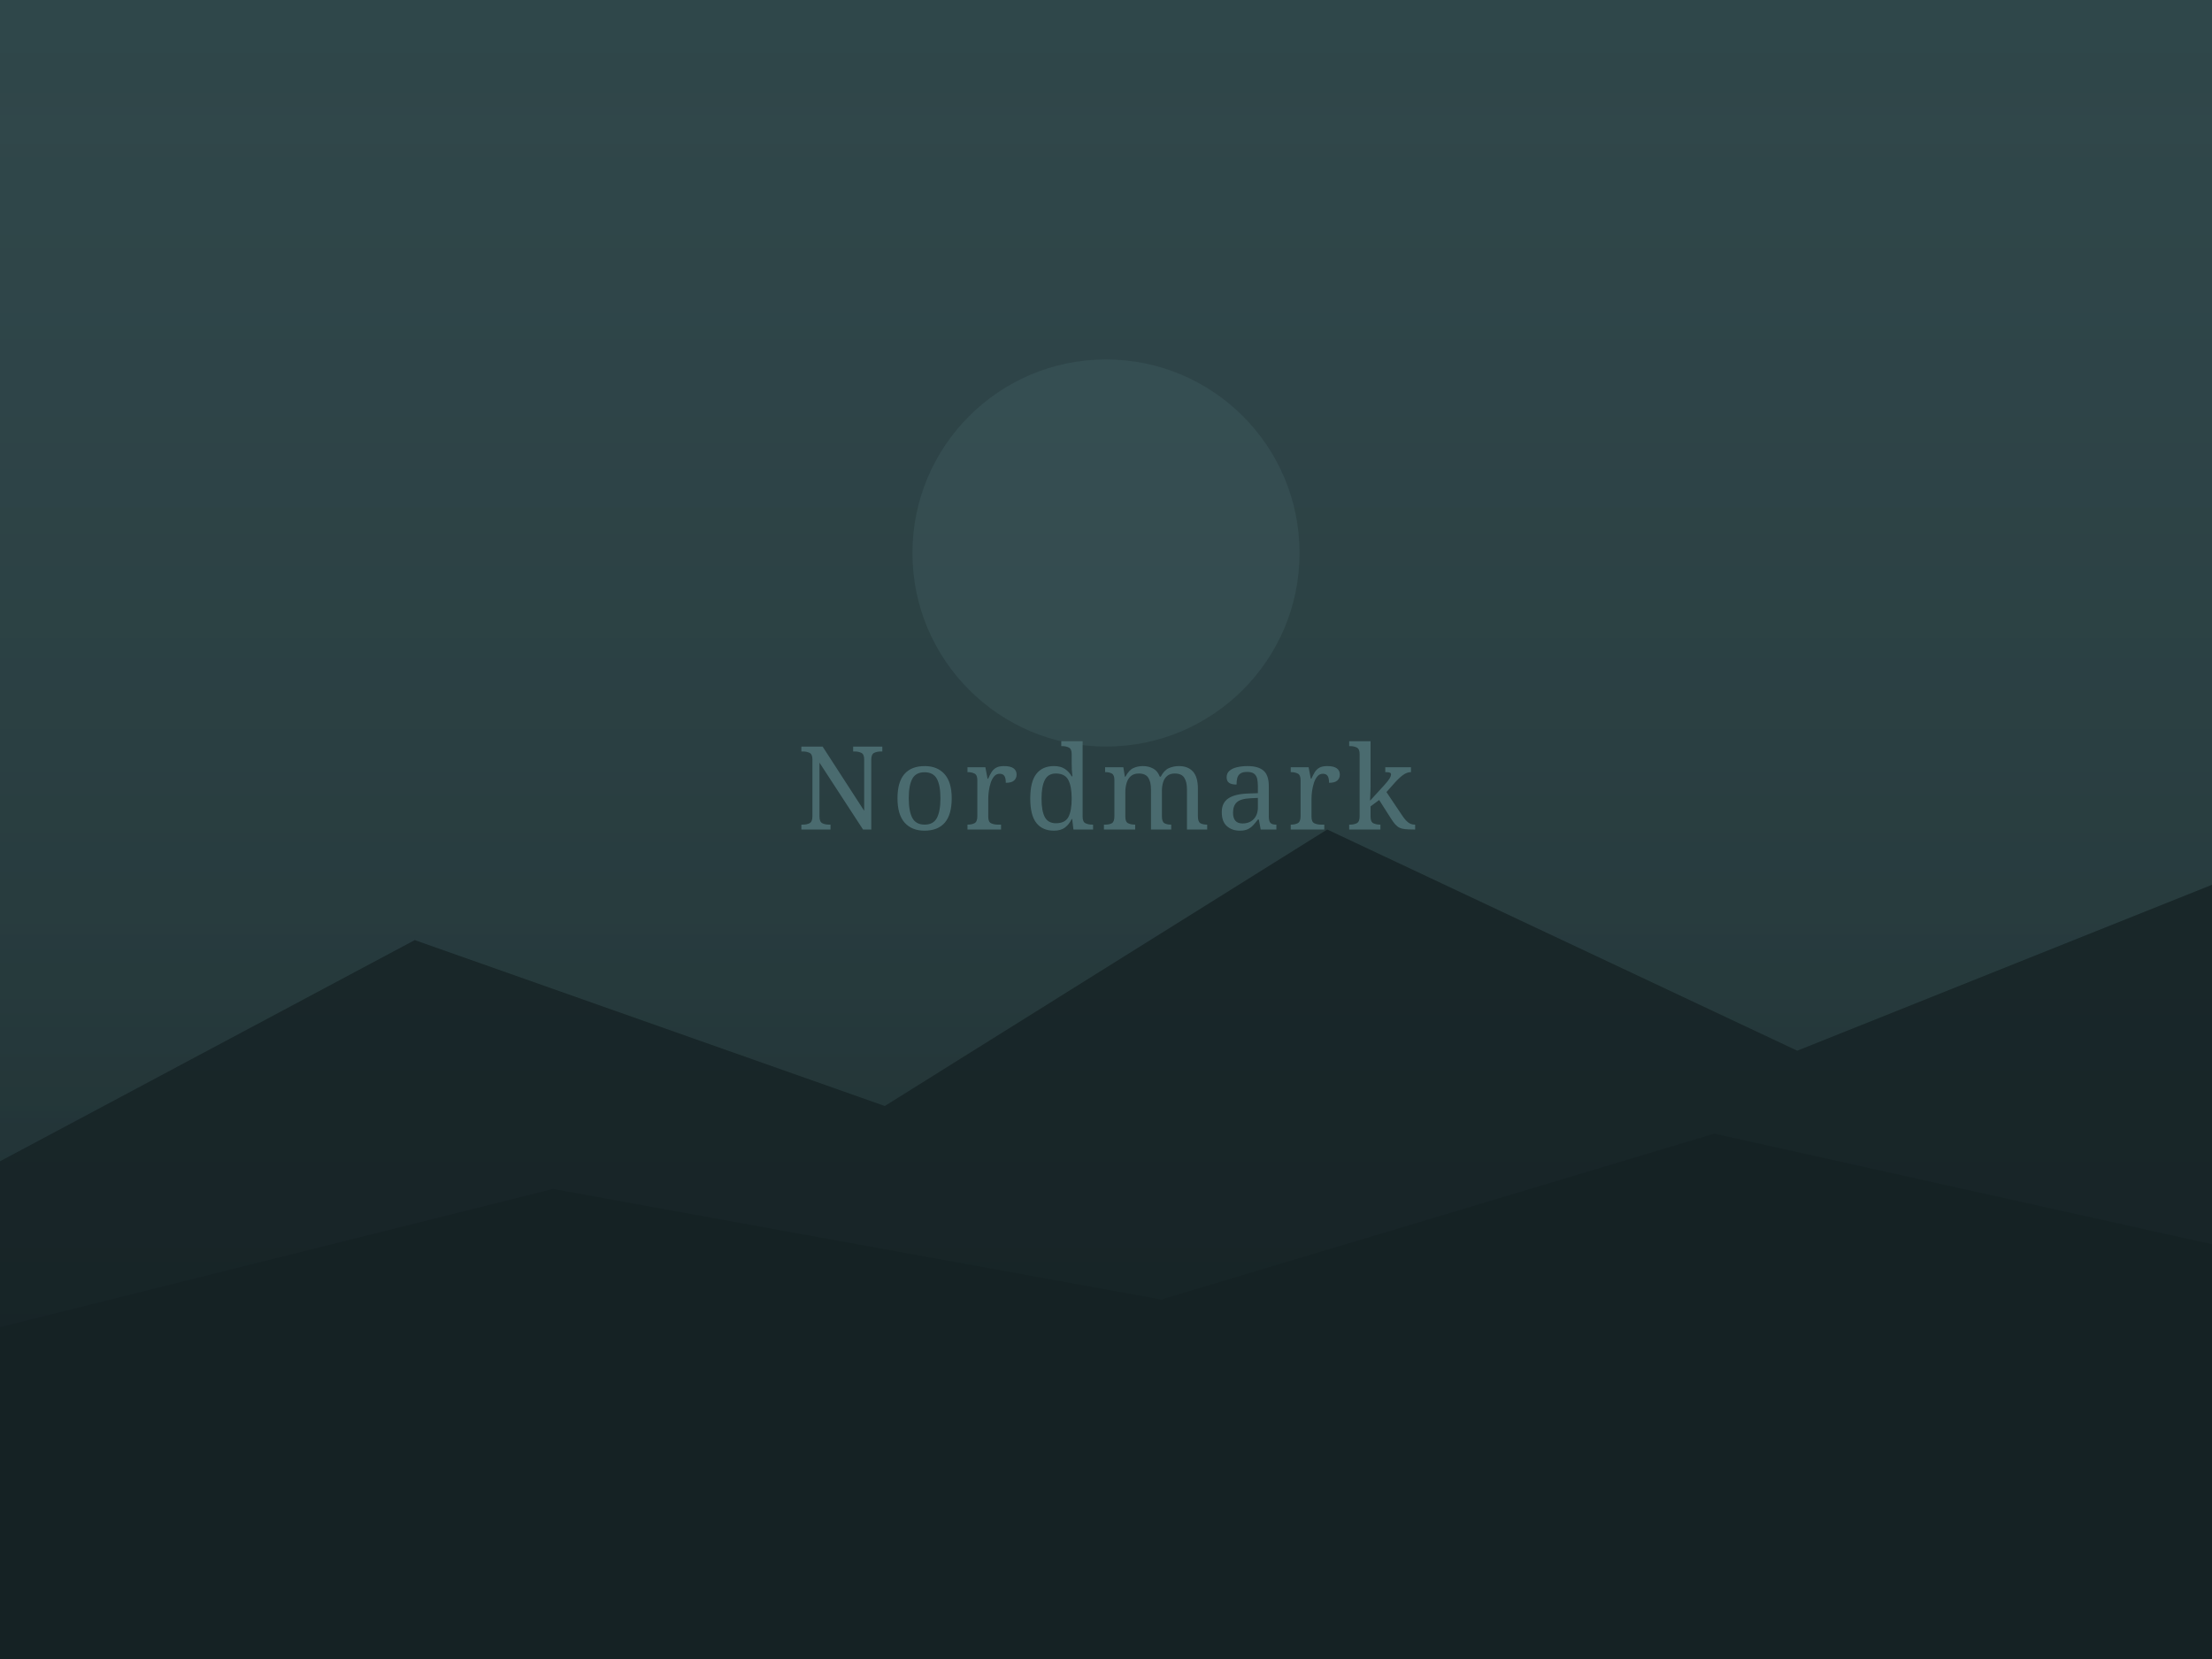
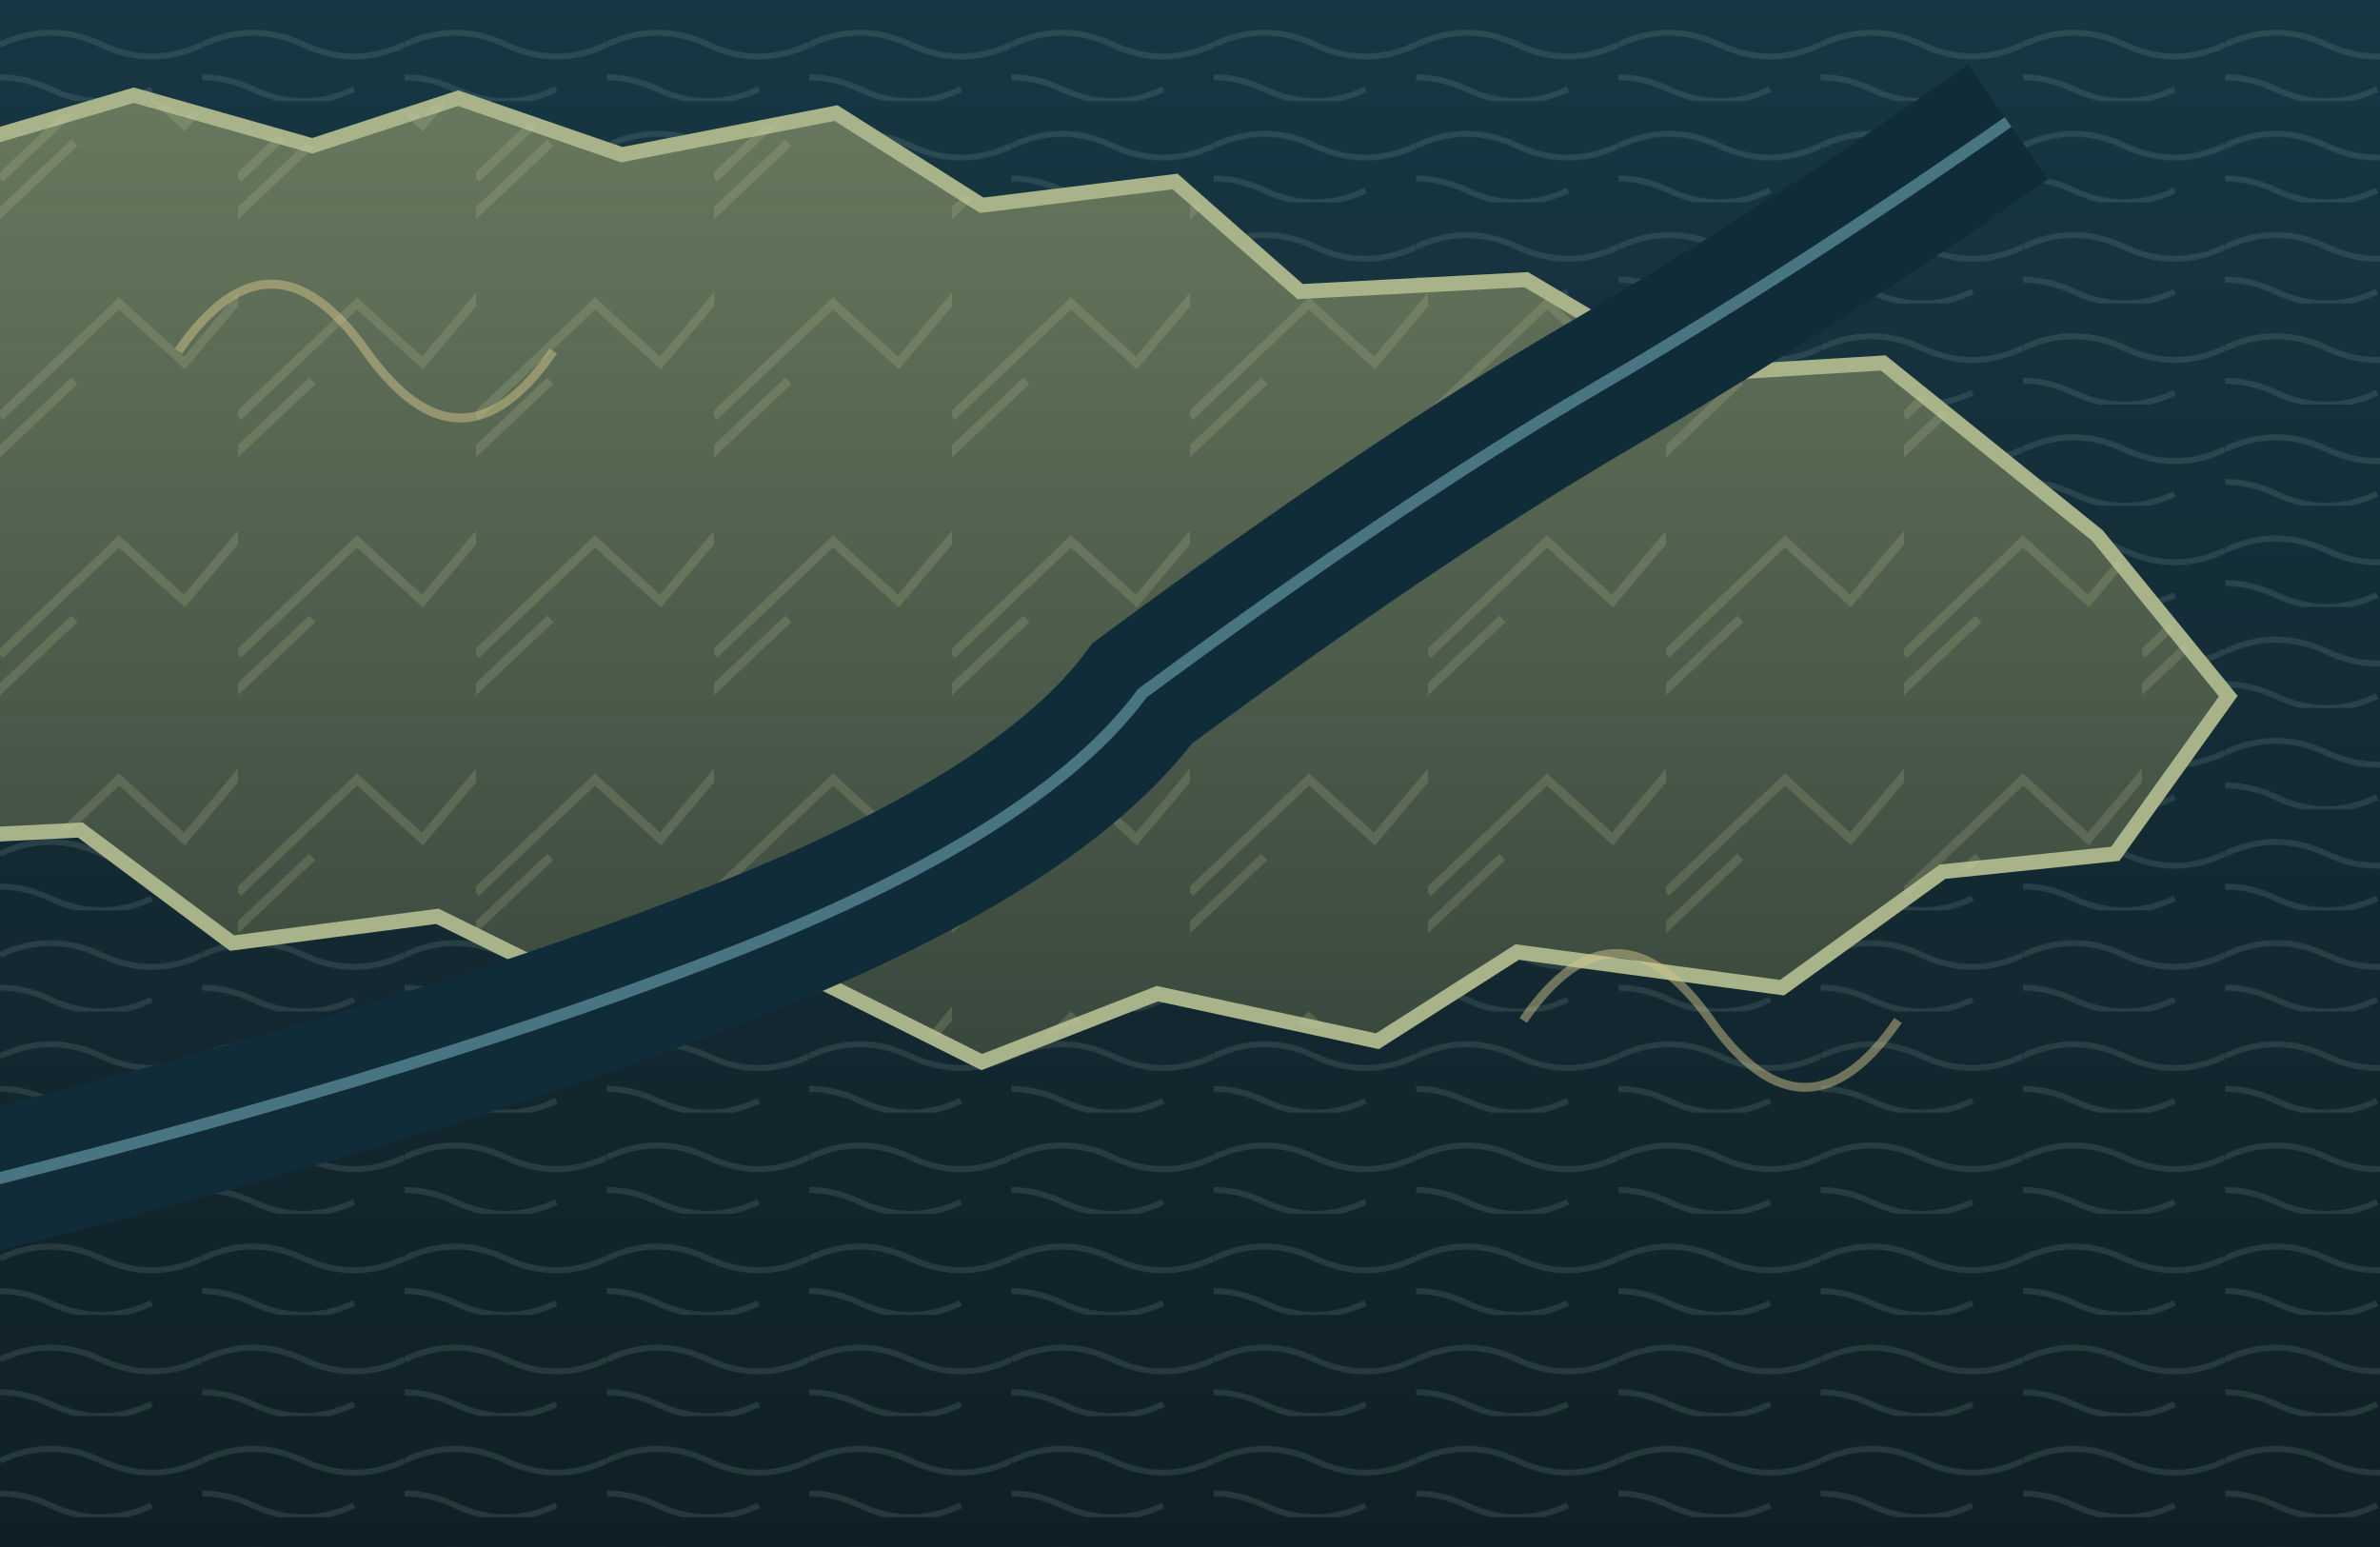
- <svg xmlns="http://www.w3.org/2000/svg" viewBox="0 0 800 600">
+ <svg xmlns="http://www.w3.org/2000/svg" viewBox="0 0 800 520">
  <defs>
-     <linearGradient id="m" x1="0" y1="0" x2="0" y2="1">
-       <stop offset="0%" stop-color="#4a6b6f" stop-opacity="0.5" />
-       <stop offset="100%" stop-color="#152224" />
+     <linearGradient id="sea" x2="0" y2="1">
+       <stop stop-color="#173744" />
+       <stop offset="1" stop-color="#101f25" />
    </linearGradient>
+     <linearGradient id="land" x2="0" y2="1">
+       <stop stop-color="#68785e" />
+       <stop offset="1" stop-color="#39483d" />
+     </linearGradient>
+     <pattern id="waves" width="68" height="34" patternUnits="userSpaceOnUse">
+       <path d="M0 15q17-8 34 0t34 0M-17 30q17-8 34 0t34 0" fill="none" stroke="#9bb9ae" stroke-opacity=".16" stroke-width="2" />
+     </pattern>
+     <pattern id="grain" width="80" height="80" patternUnits="userSpaceOnUse">
+       <path d="M0 60 40 22l22 20 27-32M-12 83 25 48" fill="none" stroke="#cad0a0" stroke-opacity=".18" stroke-width="3" />
+     </pattern>
  </defs>
-   <rect width="800" height="600" fill="#152224" />
-   <rect width="800" height="600" fill="url(#m)" />
-   <polygon points="0,420 150,340 320,400 480,300 650,380 800,320 800,600 0,600" fill="#152224" opacity="0.8" />
-   <polygon points="0,480 200,430 420,470 620,410 800,450 800,600 0,600" fill="#152224" />
-   <circle cx="400" cy="200" r="70" fill="#4a6b6f" opacity="0.25" />
-   <text x="400" y="300" font-family="Georgia, serif" font-size="42" fill="#4a6b6f" text-anchor="middle" letter-spacing="2">Nordmark</text>
+   <rect width="800" height="520" fill="url(#sea)" />
+   <rect width="800" height="520" fill="url(#waves)" />
+   <path d="M-30 54 45 32l60 17 49-16 55 19 72-14 49 31 65-8 42 37 76-4 54 32 66-4 72 58 44 54-38 53-58 6-54 39-89-12-47 30-74-16-59 23-64-32-52 16-67-33-69 9-51-38-40 2-39-56Z" fill="url(#land)" stroke="#a9b38a" stroke-width="5" />
+   <path d="M-30 54 45 32l60 17 49-16 55 19 72-14 49 31 65-8 42 37 76-4 54 32 66-4 72 58 44 54-38 53-58 6-54 39-89-12-47 30-74-16-59 23-64-32-52 16-67-33-69 9-51-38-40 2-39-56Z" fill="url(#grain)" />
+   <path d="M-8 398Q148 359 249 319t135-86q88-65 153-103t138-89" fill="none" stroke="#102c39" stroke-width="47" />
+   <path d="M-8 398Q148 359 249 319t135-86q88-65 153-103t138-89" fill="none" stroke="#6293a0" stroke-opacity=".7" stroke-width="4" />
+   <path d="M60 118q31-45 63 0t63 0M512 343q31-45 63 0t63 0" fill="none" stroke="#d4c68d" stroke-opacity=".48" stroke-width="3" />
</svg>
